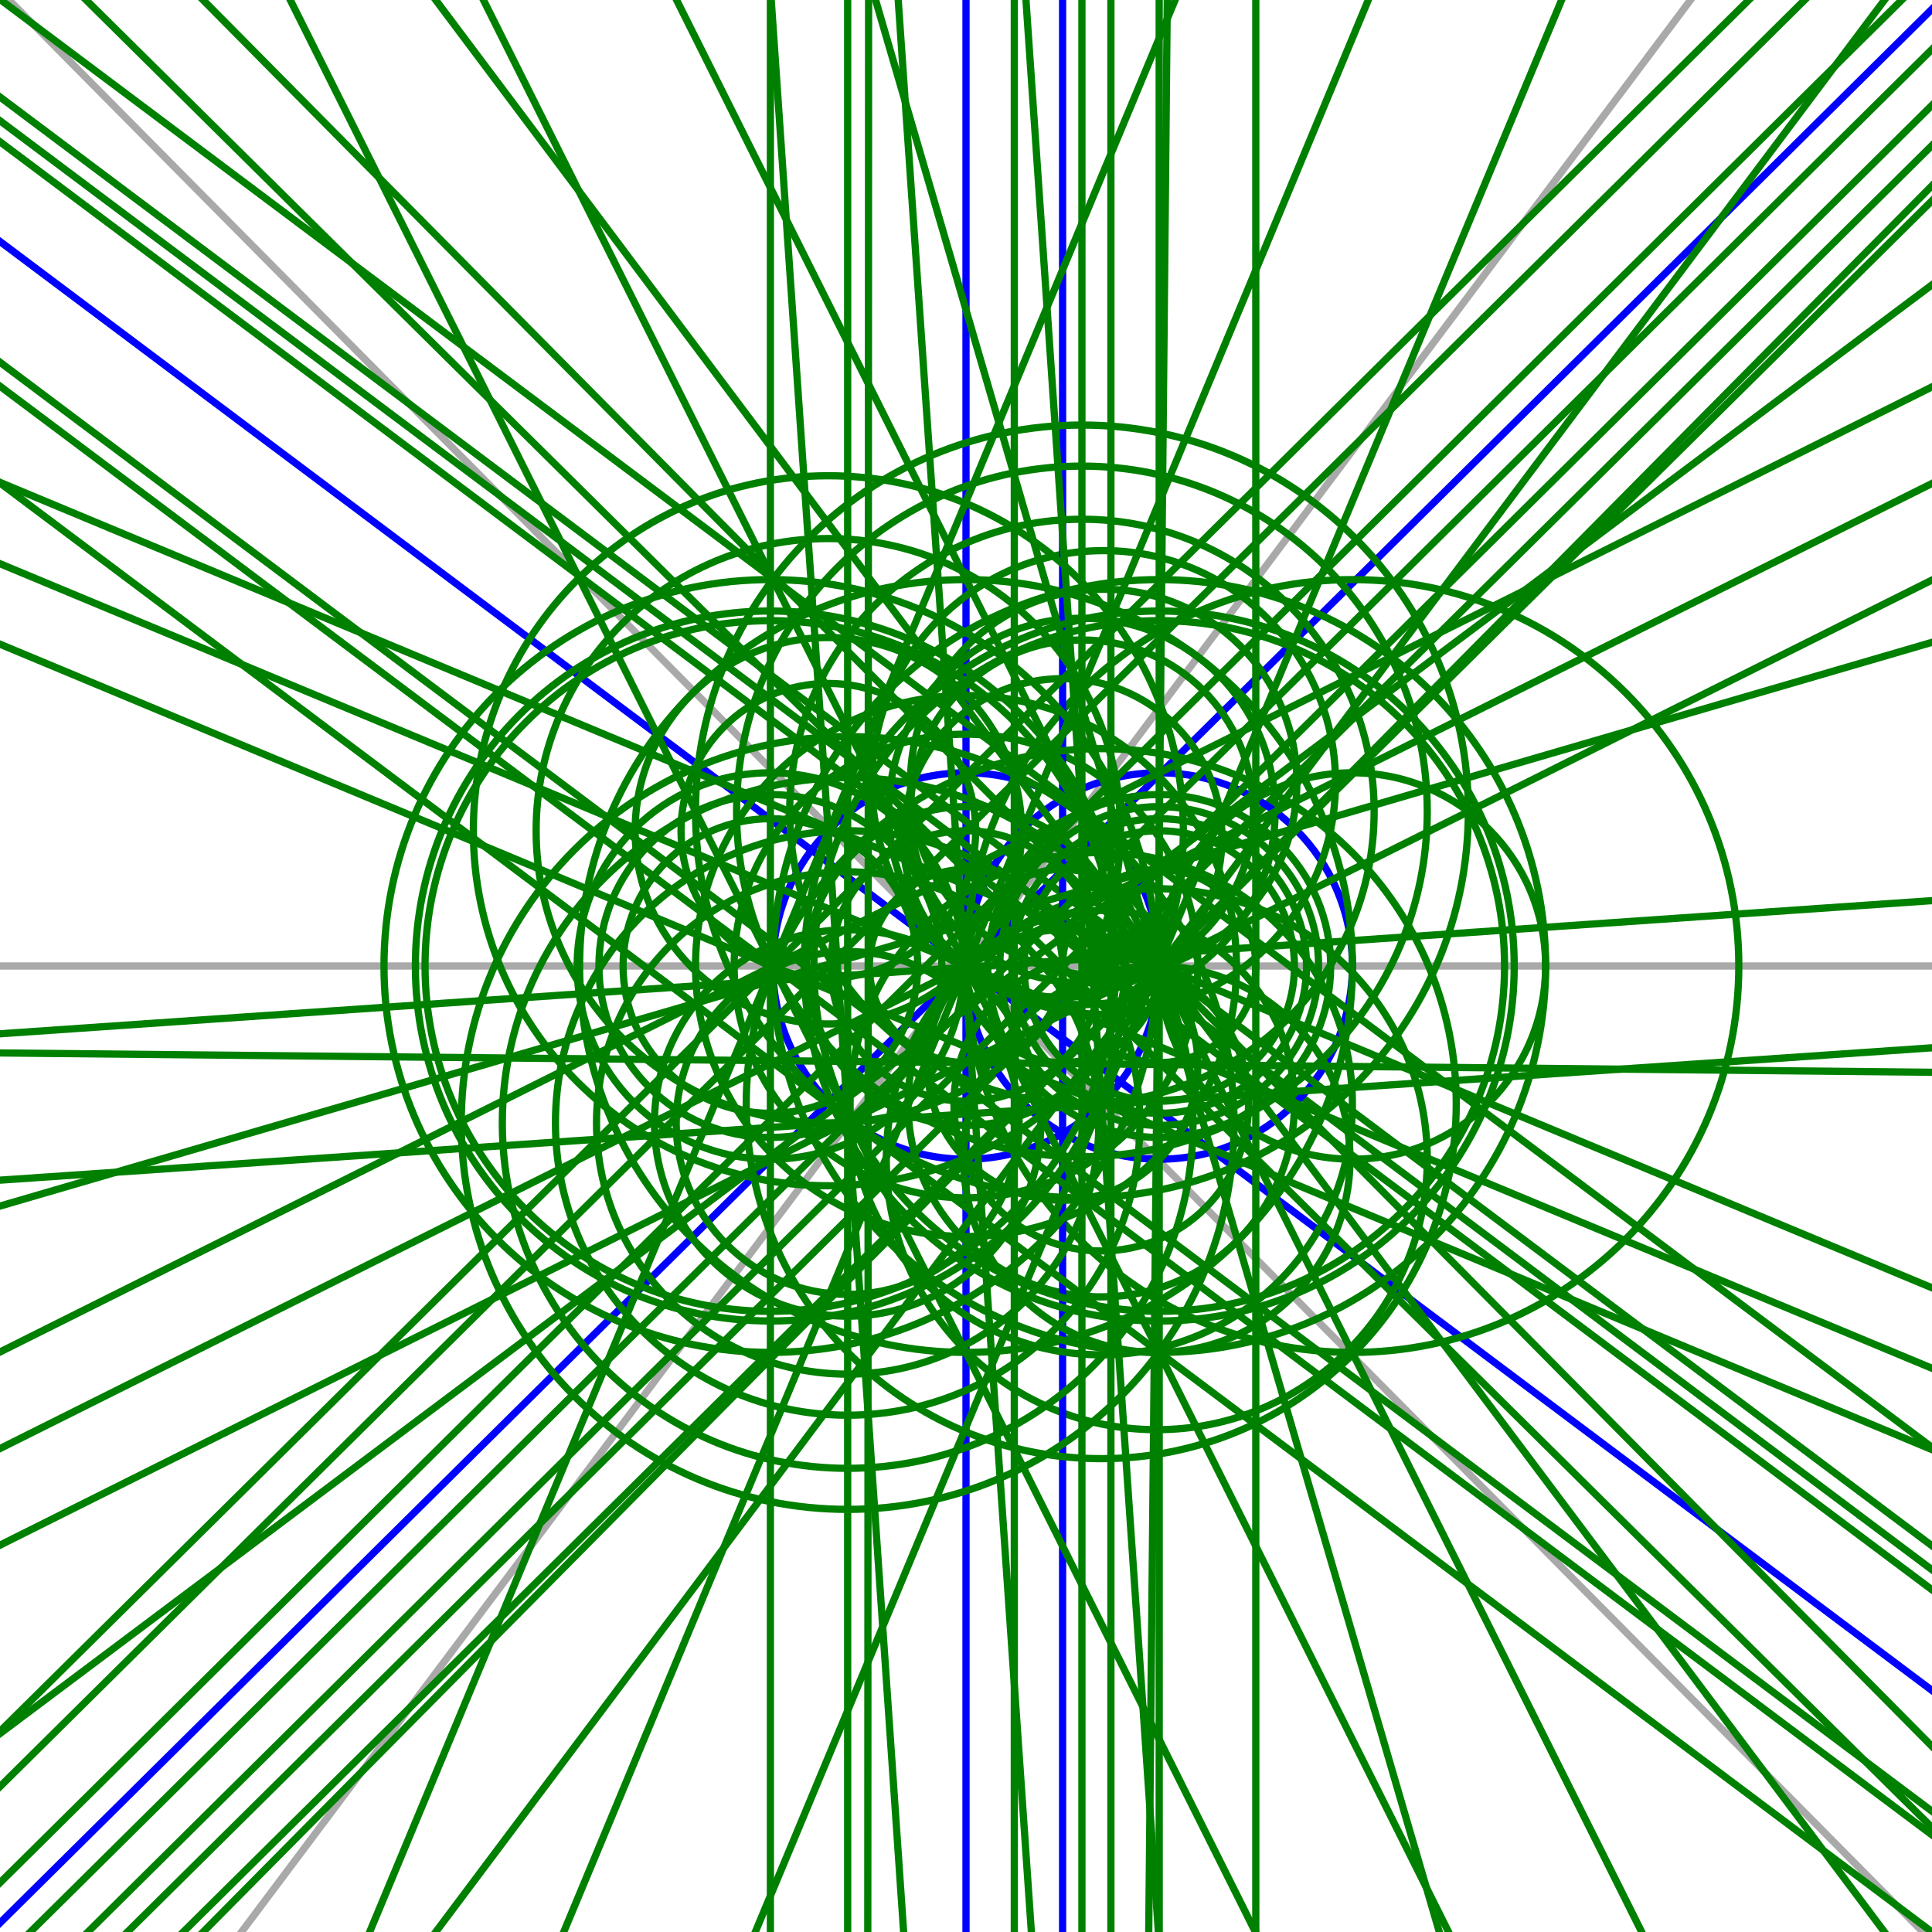
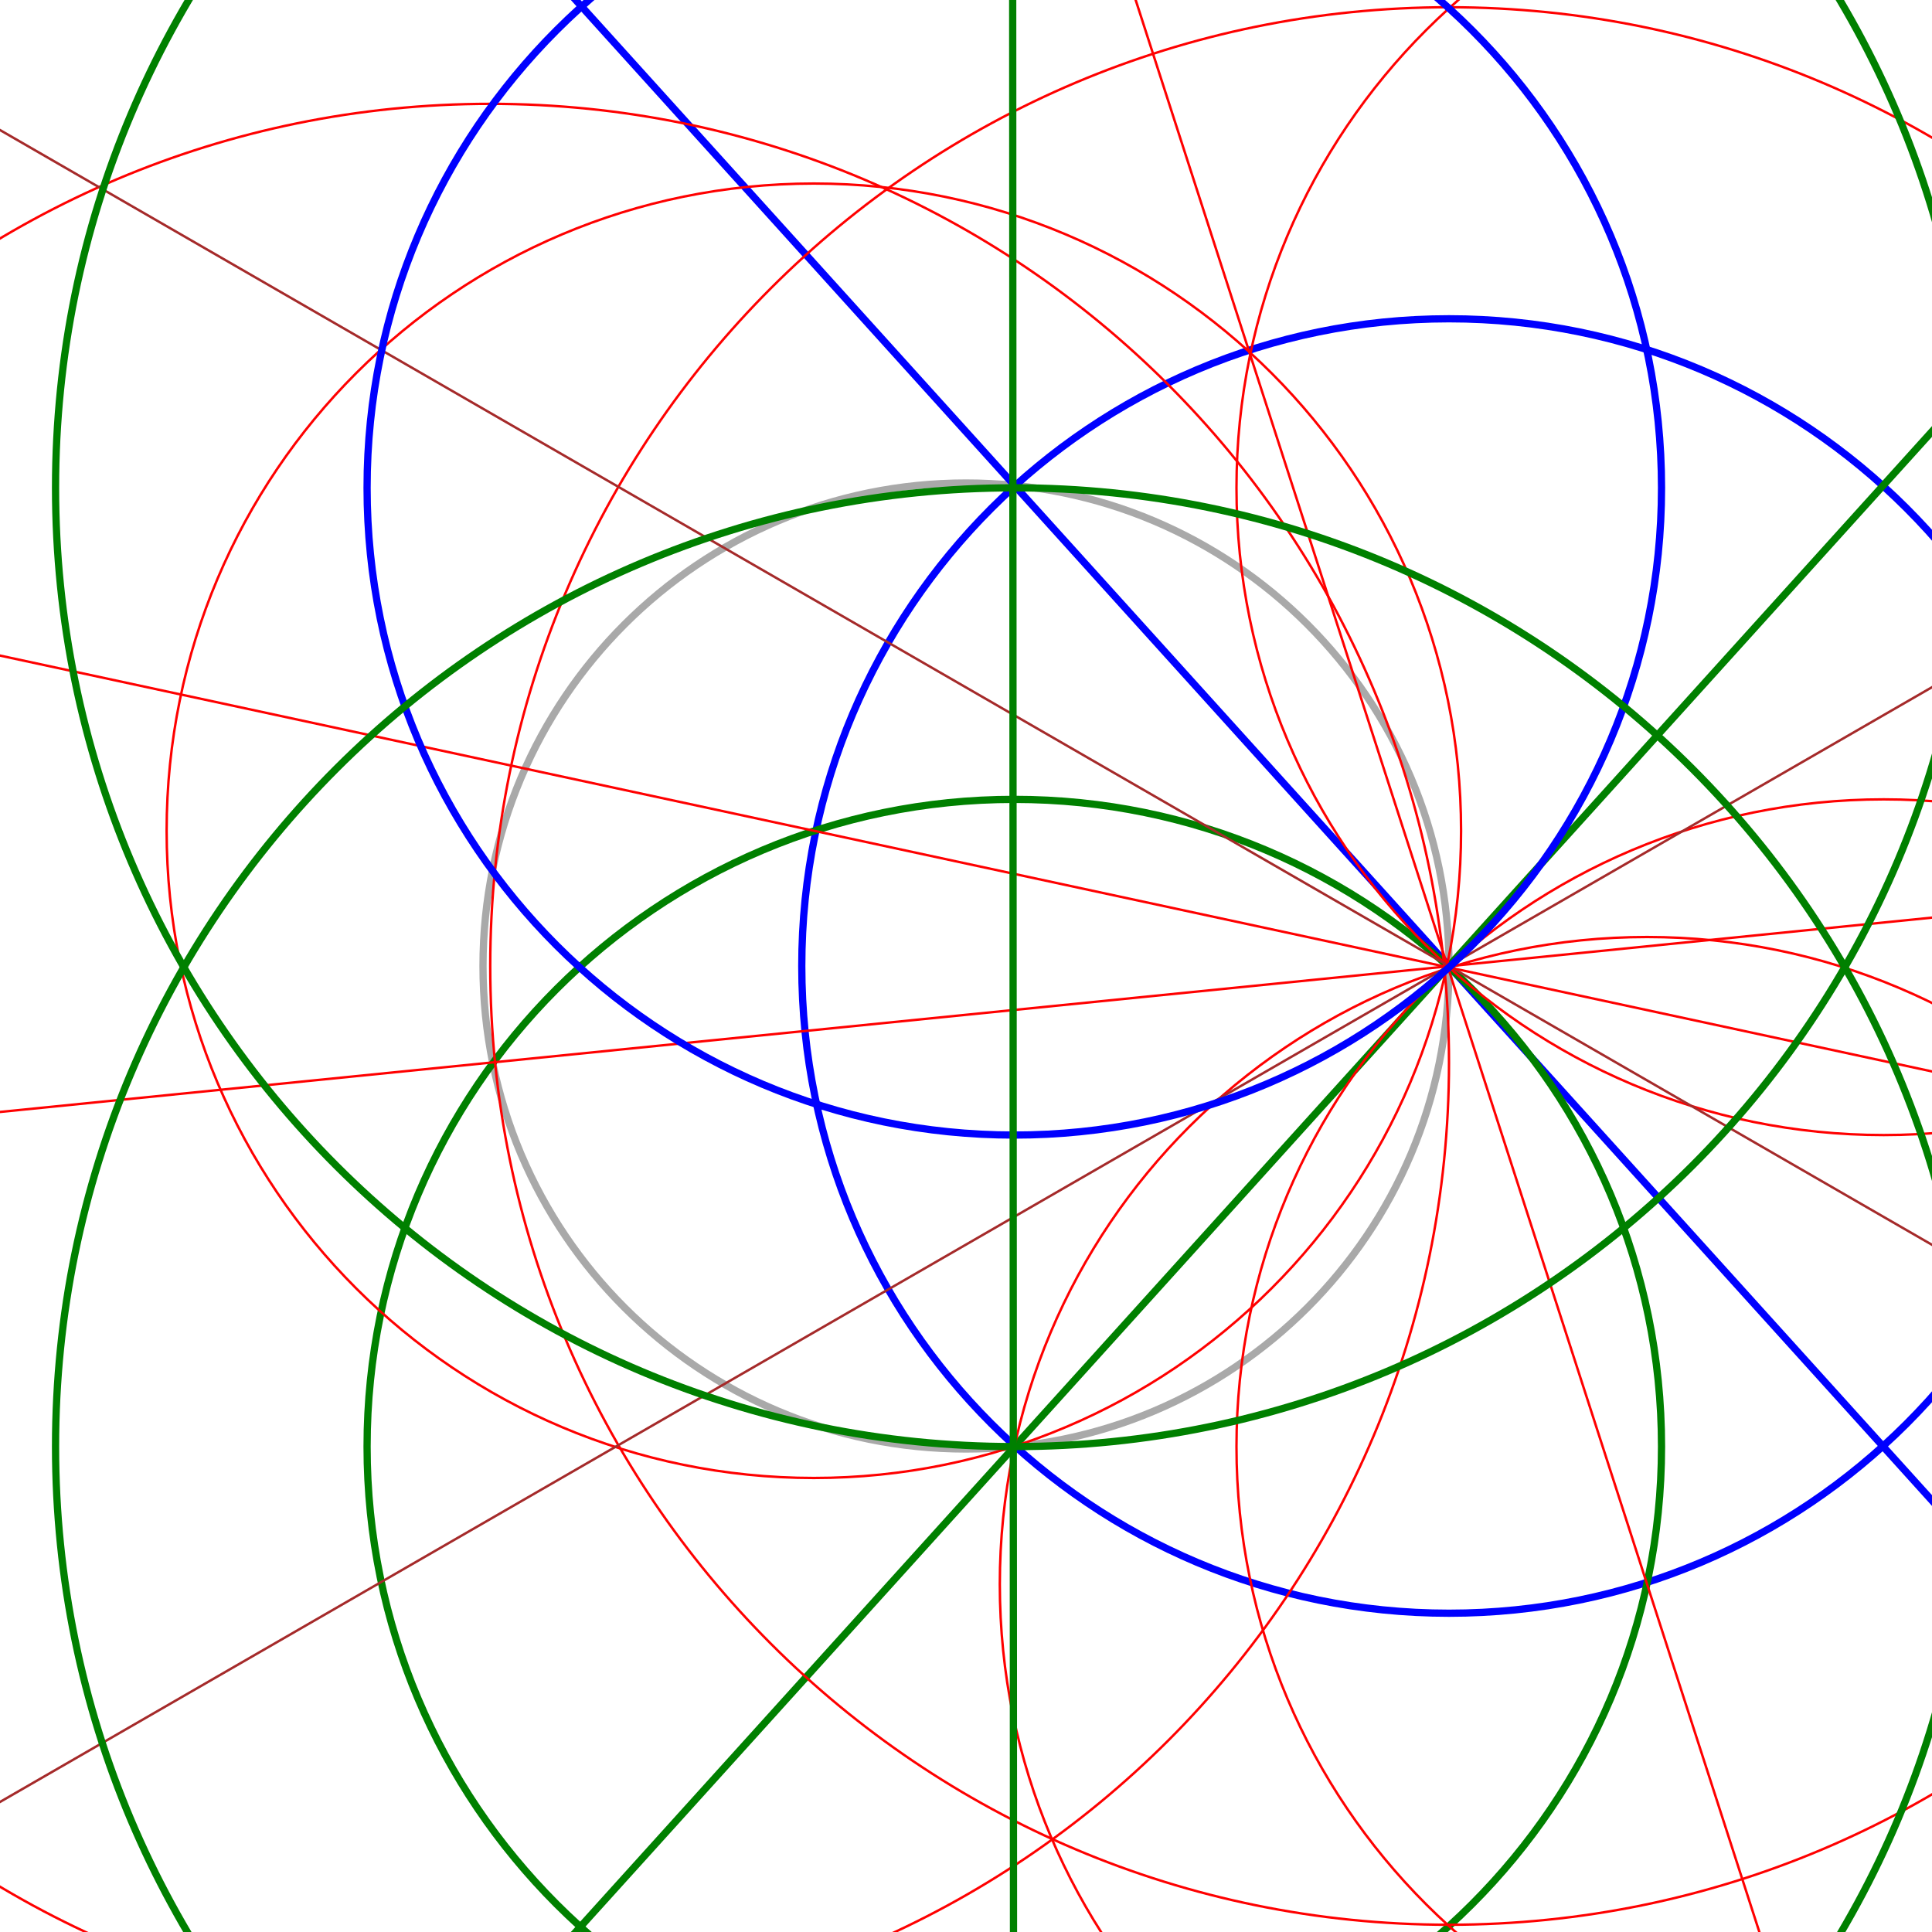
<svg xmlns="http://www.w3.org/2000/svg" viewBox="0 0 800 800">
-   <line fill="none" stroke="darkgray" stroke-width="3" x1="-800" x2="1600" y1="400" y2="400" />
-   <line fill="none" stroke="darkgray" stroke-width="3" x1="1120" x2="-320" y1="-560" y2="1360" />
-   <line fill="none" stroke="darkgray" stroke-width="3" x1="-444" x2="1244" y1="-452" y2="1252" />
-   <line fill="none" stroke="blue" stroke-width="3" x1="400" x2="400" y1="-800" y2="1600" />
-   <line fill="none" stroke="blue" stroke-width="3" x1="-560" x2="1360" y1="-320" y2="1120" />
-   <line fill="none" stroke="blue" stroke-width="3" x1="1252" x2="-452" y1="-444" y2="1244" />
-   <circle cx="400" cy="400" fill="none" r="80" stroke="blue" stroke-width="3" />
-   <circle cx="319" cy="400" fill="none" r="80" stroke="green" stroke-width="3" />
-   <line fill="none" stroke="green" stroke-width="3" x1="360" x2="359" y1="-800" y2="1600" />
-   <circle cx="351" cy="465" fill="none" r="80" stroke="green" stroke-width="3" />
-   <line fill="none" stroke="green" stroke-width="3" x1="-584" x2="1336" y1="-288" y2="1152" />
-   <circle cx="448" cy="336" fill="none" r="80" stroke="green" stroke-width="3" />
-   <line fill="none" stroke="green" stroke-width="3" x1="-536" x2="1384" y1="-352" y2="1088" />
-   <circle cx="456" cy="457" fill="none" r="80" stroke="green" stroke-width="3" />
-   <line fill="none" stroke="green" stroke-width="3" x1="1280" x2="-424" y1="-415" y2="1272" />
-   <circle cx="343" cy="344" fill="none" r="80" stroke="green" stroke-width="3" />
-   <line fill="none" stroke="green" stroke-width="3" x1="1224" x2="-480" y1="-472" y2="1215" />
-   <circle cx="480" cy="400" fill="none" r="80" stroke="blue" stroke-width="3" />
-   <circle cx="400" cy="400" fill="none" r="160" stroke="green" stroke-width="3" />
-   <circle cx="560" cy="400" fill="none" r="160" stroke="green" stroke-width="3" />
-   <line fill="none" stroke="green" stroke-width="3" x1="480" x2="480" y1="-800" y2="1600" />
-   <circle cx="400" cy="400" fill="none" r="96" stroke="green" stroke-width="3" />
-   <circle cx="457" cy="324" fill="none" r="96" stroke="green" stroke-width="3" />
-   <line fill="none" stroke="green" stroke-width="3" x1="-531" x2="1388" y1="-358" y2="1081" />
-   <circle cx="400" cy="400" fill="none" r="112" stroke="green" stroke-width="3" />
-   <circle cx="479" cy="480" fill="none" r="112" stroke="green" stroke-width="3" />
-   <line fill="none" stroke="green" stroke-width="3" x1="1292" x2="-413" y1="-404" y2="1284" />
-   <line fill="none" stroke="blue" stroke-width="3" x1="440" x2="440" y1="-800" y2="1600" />
-   <circle cx="400" cy="400" fill="none" r="40" stroke="green" stroke-width="3" />
-   <circle cx="440" cy="400" fill="none" r="40" stroke="green" stroke-width="3" />
-   <line fill="none" stroke="green" stroke-width="3" x1="420" x2="420" y1="-800" y2="1600" />
-   <circle cx="400" cy="400" fill="none" r="66" stroke="green" stroke-width="3" />
-   <circle cx="440" cy="347" fill="none" r="66" stroke="green" stroke-width="3" />
-   <line fill="none" stroke="green" stroke-width="3" x1="-540" x2="1380" y1="-346" y2="1093" />
-   <circle cx="400" cy="400" fill="none" r="56" stroke="green" stroke-width="3" />
-   <circle cx="440" cy="441" fill="none" r="56" stroke="green" stroke-width="3" />
-   <line fill="none" stroke="green" stroke-width="3" x1="1272" x2="-432" y1="-424" y2="1264" />
-   <line fill="none" stroke="green" stroke-width="3" x1="1171" x2="-268" y1="-521" y2="1398" />
-   <line fill="none" stroke="green" stroke-width="3" x1="-403" x2="1284" y1="-492" y2="1212" />
-   <circle cx="480" cy="400" fill="none" r="160" stroke="green" stroke-width="3" />
-   <circle cx="319" cy="400" fill="none" r="160" stroke="green" stroke-width="3" />
-   <line fill="none" stroke="green" stroke-width="3" x1="1489" x2="-657" y1="-104" y2="968" />
-   <circle cx="480" cy="400" fill="none" r="143" stroke="green" stroke-width="3" />
-   <circle cx="351" cy="465" fill="none" r="143" stroke="green" stroke-width="3" />
-   <line fill="none" stroke="green" stroke-width="3" x1="-136" x2="936" y1="-673" y2="1473" />
-   <line fill="none" stroke="green" stroke-width="3" x1="-72" x2="1000" y1="-705" y2="1441" />
-   <circle cx="480" cy="400" fill="none" r="71" stroke="green" stroke-width="3" />
-   <circle cx="448" cy="336" fill="none" r="71" stroke="green" stroke-width="3" />
-   <line fill="none" stroke="green" stroke-width="3" x1="1473" x2="-673" y1="-136" y2="936" />
-   <line fill="none" stroke="green" stroke-width="3" x1="930" x2="6" y1="-679" y2="1535" />
-   <circle cx="480" cy="400" fill="none" r="61" stroke="green" stroke-width="3" />
-   <circle cx="456" cy="457" fill="none" r="61" stroke="green" stroke-width="3" />
-   <line fill="none" stroke="green" stroke-width="3" x1="-707" x2="1507" y1="-61" y2="861" />
-   <line fill="none" stroke="green" stroke-width="3" x1="-695" x2="1519" y1="-90" y2="833" />
-   <circle cx="480" cy="400" fill="none" r="147" stroke="green" stroke-width="3" />
-   <circle cx="343" cy="344" fill="none" r="147" stroke="green" stroke-width="3" />
-   <line fill="none" stroke="green" stroke-width="3" x1="861" x2="-61" y1="-707" y2="1507" />
-   <circle cx="560" cy="400" fill="none" r="80" stroke="green" stroke-width="3" />
-   <line fill="none" stroke="green" stroke-width="3" x1="520" x2="520" y1="-800" y2="1600" />
-   <line fill="none" stroke="green" stroke-width="3" x1="137" x2="809" y1="-773" y2="1530" />
-   <circle cx="457" cy="324" fill="none" r="80" stroke="green" stroke-width="3" />
-   <line fill="none" stroke="green" stroke-width="3" x1="1547" x2="-756" y1="48" y2="720" />
-   <line fill="none" stroke="green" stroke-width="3" x1="491" x2="468" y1="-799" y2="1600" />
-   <circle cx="479" cy="480" fill="none" r="80" stroke="green" stroke-width="3" />
-   <line fill="none" stroke="green" stroke-width="3" x1="-800" x2="1599" y1="428" y2="452" />
-   <circle cx="480" cy="400" fill="none" r="40" stroke="green" stroke-width="3" />
-   <line fill="none" stroke="green" stroke-width="3" x1="460" x2="460" y1="-800" y2="1600" />
-   <line fill="none" stroke="green" stroke-width="3" x1="-268" x2="1171" y1="-598" y2="1321" />
-   <circle cx="480" cy="400" fill="none" r="66" stroke="green" stroke-width="3" />
-   <line fill="none" stroke="green" stroke-width="3" x1="1368" x2="-551" y1="-308" y2="1131" />
-   <line fill="none" stroke="green" stroke-width="3" x1="1284" x2="-403" y1="-412" y2="1292" />
-   <circle cx="480" cy="400" fill="none" r="56" stroke="green" stroke-width="3" />
-   <line fill="none" stroke="green" stroke-width="3" x1="-433" x2="1272" y1="-464" y2="1224" />
-   <line fill="none" stroke="green" stroke-width="3" x1="319" x2="319" y1="-800" y2="1600" />
-   <line fill="none" stroke="green" stroke-width="3" x1="-588" x2="1331" y1="-281" y2="1158" />
-   <line fill="none" stroke="green" stroke-width="3" x1="1213" x2="-492" y1="-484" y2="1204" />
-   <line fill="none" stroke="green" stroke-width="3" x1="-200" x2="872" y1="-641" y2="1505" />
-   <circle cx="319" cy="400" fill="none" r="71" stroke="green" stroke-width="3" />
-   <circle cx="351" cy="465" fill="none" r="71" stroke="green" stroke-width="3" />
-   <line fill="none" stroke="green" stroke-width="3" x1="1457" x2="-689" y1="-168" y2="904" />
-   <circle cx="319" cy="400" fill="none" r="143" stroke="green" stroke-width="3" />
-   <circle cx="448" cy="336" fill="none" r="143" stroke="green" stroke-width="3" />
-   <line fill="none" stroke="green" stroke-width="3" x1="-719" x2="1495" y1="-33" y2="890" />
-   <circle cx="319" cy="400" fill="none" r="147" stroke="green" stroke-width="3" />
-   <circle cx="456" cy="457" fill="none" r="147" stroke="green" stroke-width="3" />
-   <line fill="none" stroke="green" stroke-width="3" x1="793" x2="-130" y1="-735" y2="1479" />
-   <circle cx="319" cy="400" fill="none" r="61" stroke="green" stroke-width="3" />
-   <circle cx="343" cy="344" fill="none" r="61" stroke="green" stroke-width="3" />
-   <line fill="none" stroke="green" stroke-width="3" x1="351" x2="351" y1="-800" y2="1600" />
-   <line fill="none" stroke="green" stroke-width="3" x1="-608" x2="1312" y1="-256" y2="1184" />
-   <line fill="none" stroke="green" stroke-width="3" x1="1260" x2="-444" y1="-435" y2="1252" />
-   <circle cx="351" cy="465" fill="none" r="160" stroke="green" stroke-width="3" />
-   <circle cx="448" cy="336" fill="none" r="160" stroke="green" stroke-width="3" />
-   <line fill="none" stroke="green" stroke-width="3" x1="1601" x2="-793" y1="379" y2="543" />
-   <circle cx="351" cy="465" fill="none" r="104" stroke="green" stroke-width="3" />
-   <circle cx="456" cy="457" fill="none" r="104" stroke="green" stroke-width="3" />
-   <line fill="none" stroke="green" stroke-width="3" x1="317" x2="482" y1="-797" y2="1597" />
-   <line fill="none" stroke="green" stroke-width="3" x1="265" x2="429" y1="-793" y2="1600" />
-   <circle cx="351" cy="465" fill="none" r="121" stroke="green" stroke-width="3" />
-   <circle cx="343" cy="344" fill="none" r="121" stroke="green" stroke-width="3" />
-   <line fill="none" stroke="green" stroke-width="3" x1="1597" x2="-797" y1="318" y2="483" />
-   <line fill="none" stroke="green" stroke-width="3" x1="448" x2="448" y1="-800" y2="1600" />
-   <line fill="none" stroke="green" stroke-width="3" x1="-512" x2="1408" y1="-384" y2="1055" />
-   <line fill="none" stroke="green" stroke-width="3" x1="1244" x2="-460" y1="-452" y2="1235" />
-   <line fill="none" stroke="green" stroke-width="3" x1="370" x2="534" y1="-800" y2="1593" />
-   <circle cx="448" cy="336" fill="none" r="121" stroke="green" stroke-width="3" />
+   <circle cx="400" cy="400" fill="none" r="200" stroke="darkgray" stroke-width="3" />
+   <line fill="none" stroke="blue" stroke-width="3" x1="-294" x2="1314" y1="-589" y2="1190" />
+   <circle cx="600" cy="400" fill="none" r="268" stroke="blue" stroke-width="3" />
+   <line fill="none" stroke="green" stroke-width="3" x1="1314" x2="-294" y1="-390" y2="1389" />
+   <circle cx="420" cy="599" fill="none" r="268" stroke="green" stroke-width="3" />
+   <circle cx="780" cy="599" fill="none" r="268" stroke="red" stroke-width="1" />
+   <circle cx="780" cy="202" fill="none" r="268" stroke="red" stroke-width="1" />
+   <line fill="none" stroke="red" stroke-width="1" x1="1595" x2="-791" y1="300" y2="540" />
+   <circle cx="600" cy="400" fill="none" r="397" stroke="red" stroke-width="1" />
+   <circle cx="203" cy="440" fill="none" r="397" stroke="red" stroke-width="1" />
+   <line fill="none" stroke="red" stroke-width="1" x1="212" x2="949" y1="-800" y2="1483" />
+   <circle cx="682" cy="656" fill="none" r="268" stroke="red" stroke-width="1" />
+   <line fill="none" stroke="brown" stroke-width="1" x1="-589" x2="1489" y1="-286" y2="913" />
+   <line fill="none" stroke="red" stroke-width="1" x1="-764" x2="1582" y1="107" y2="612" />
+   <circle cx="337" cy="344" fill="none" r="268" stroke="red" stroke-width="1" />
+   <line fill="none" stroke="brown" stroke-width="1" x1="1489" x2="-589" y1="-113" y2="1086" />
+   <circle cx="420" cy="202" fill="none" r="268" stroke="blue" stroke-width="3" />
+   <line fill="none" stroke="green" stroke-width="3" x1="419" x2="420" y1="-800" y2="1600" />
+   <circle cx="420" cy="202" fill="none" r="397" stroke="green" stroke-width="3" />
+   <circle cx="420" cy="599" fill="none" r="397" stroke="green" stroke-width="3" />
</svg>
